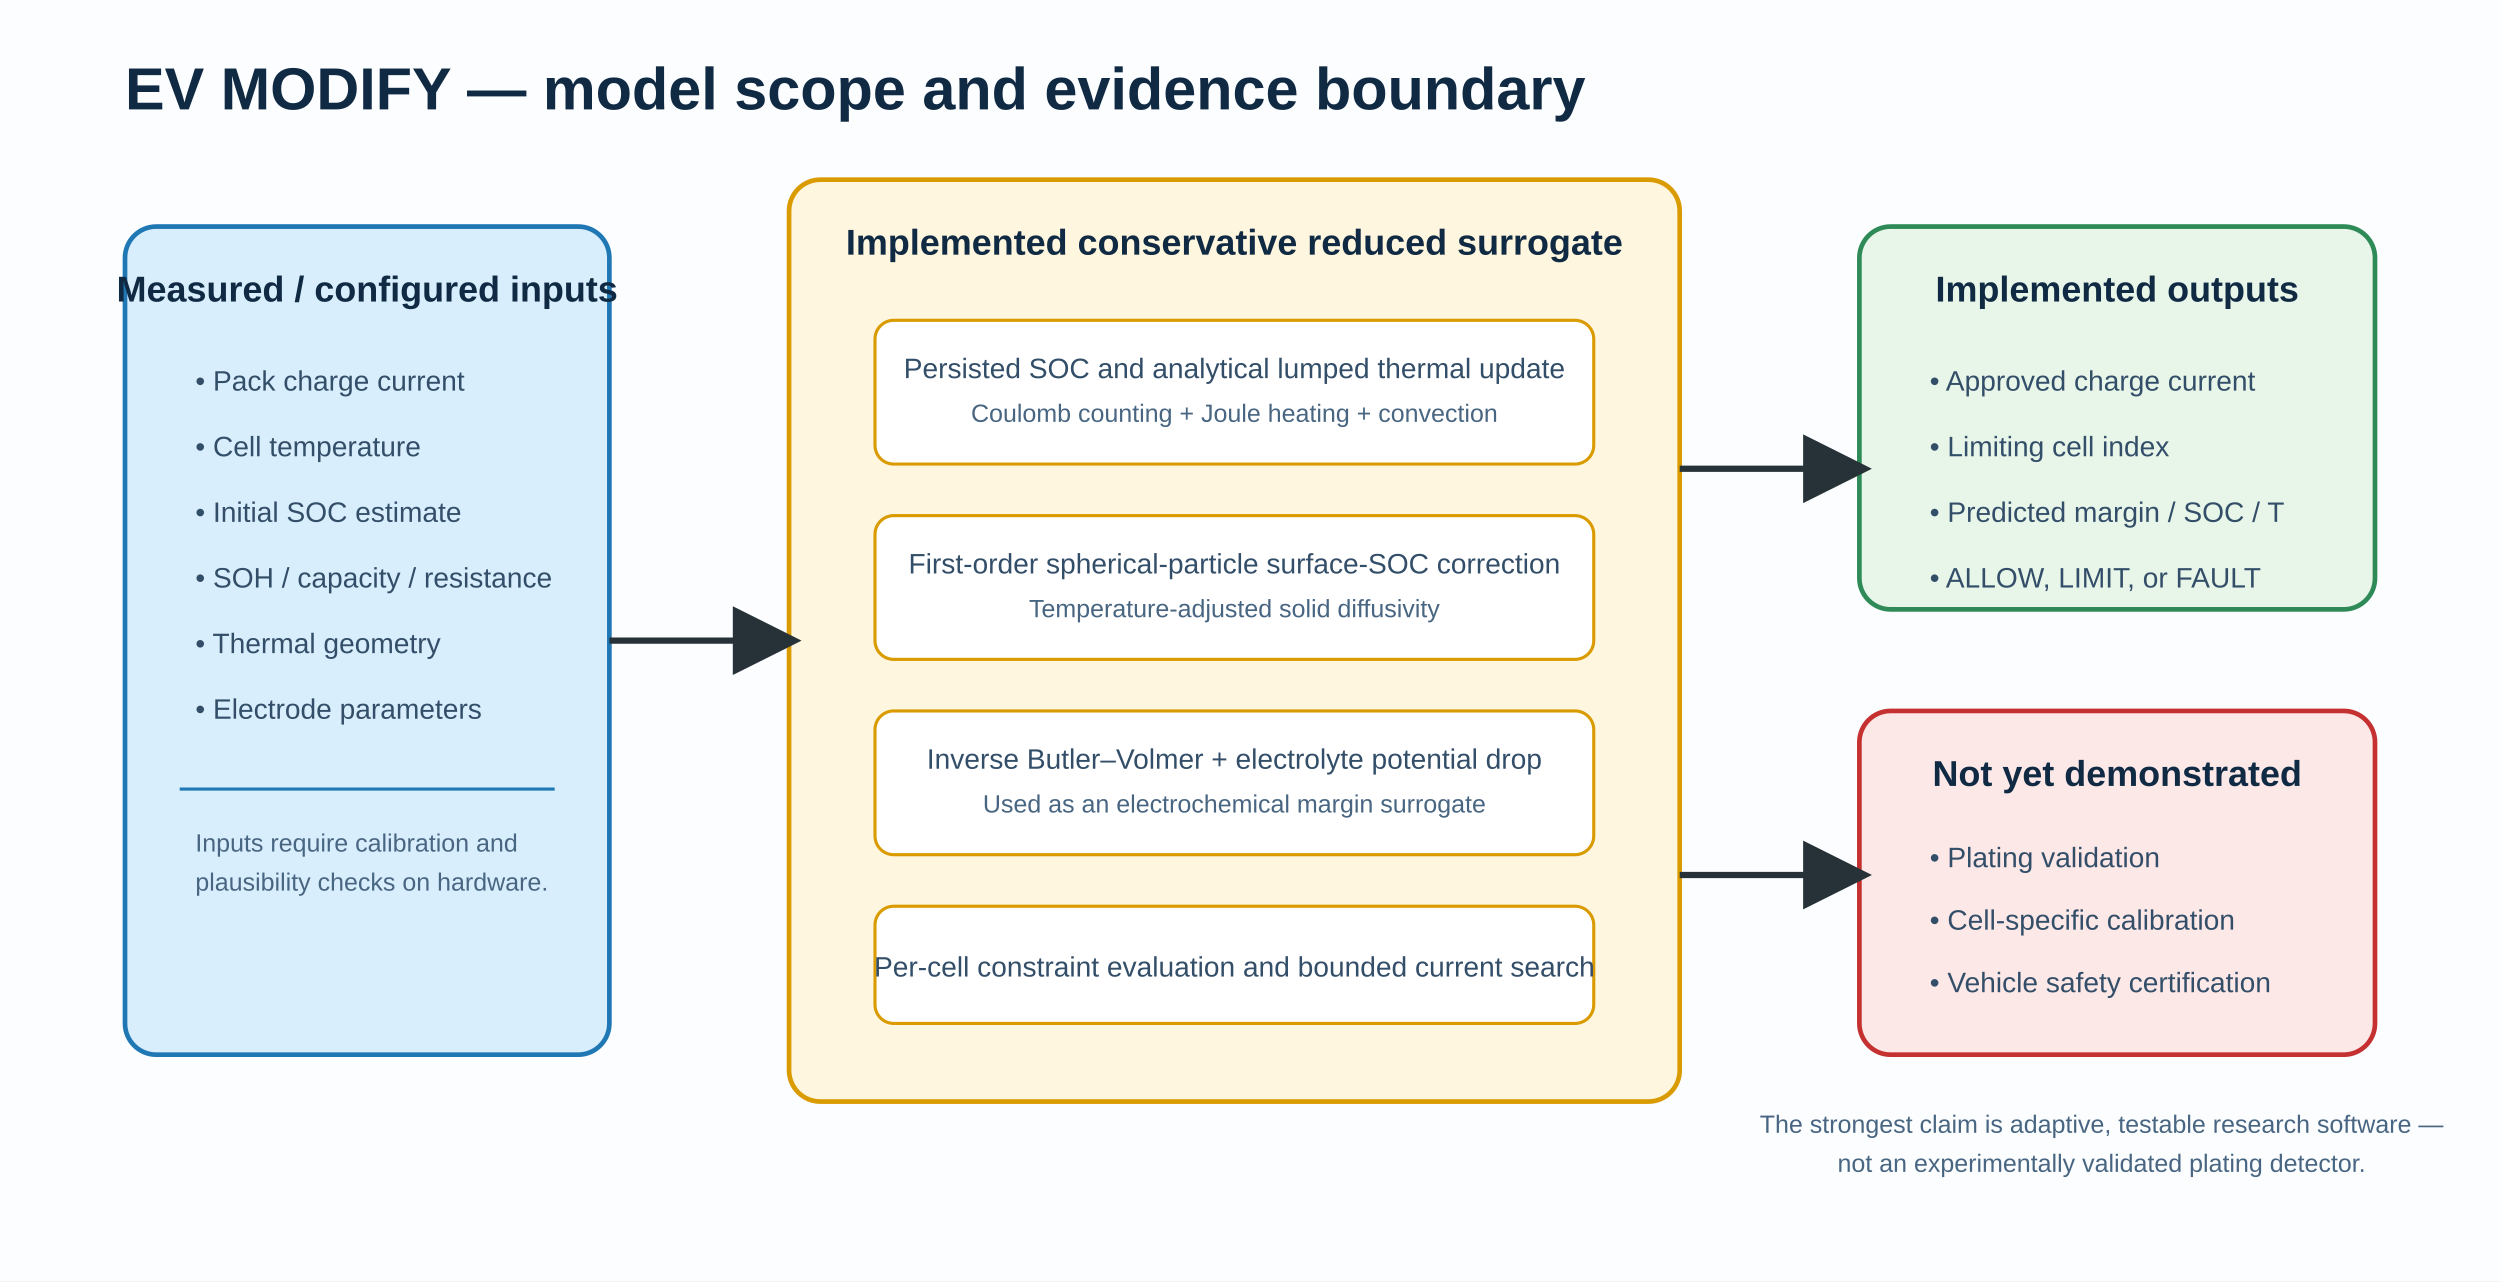
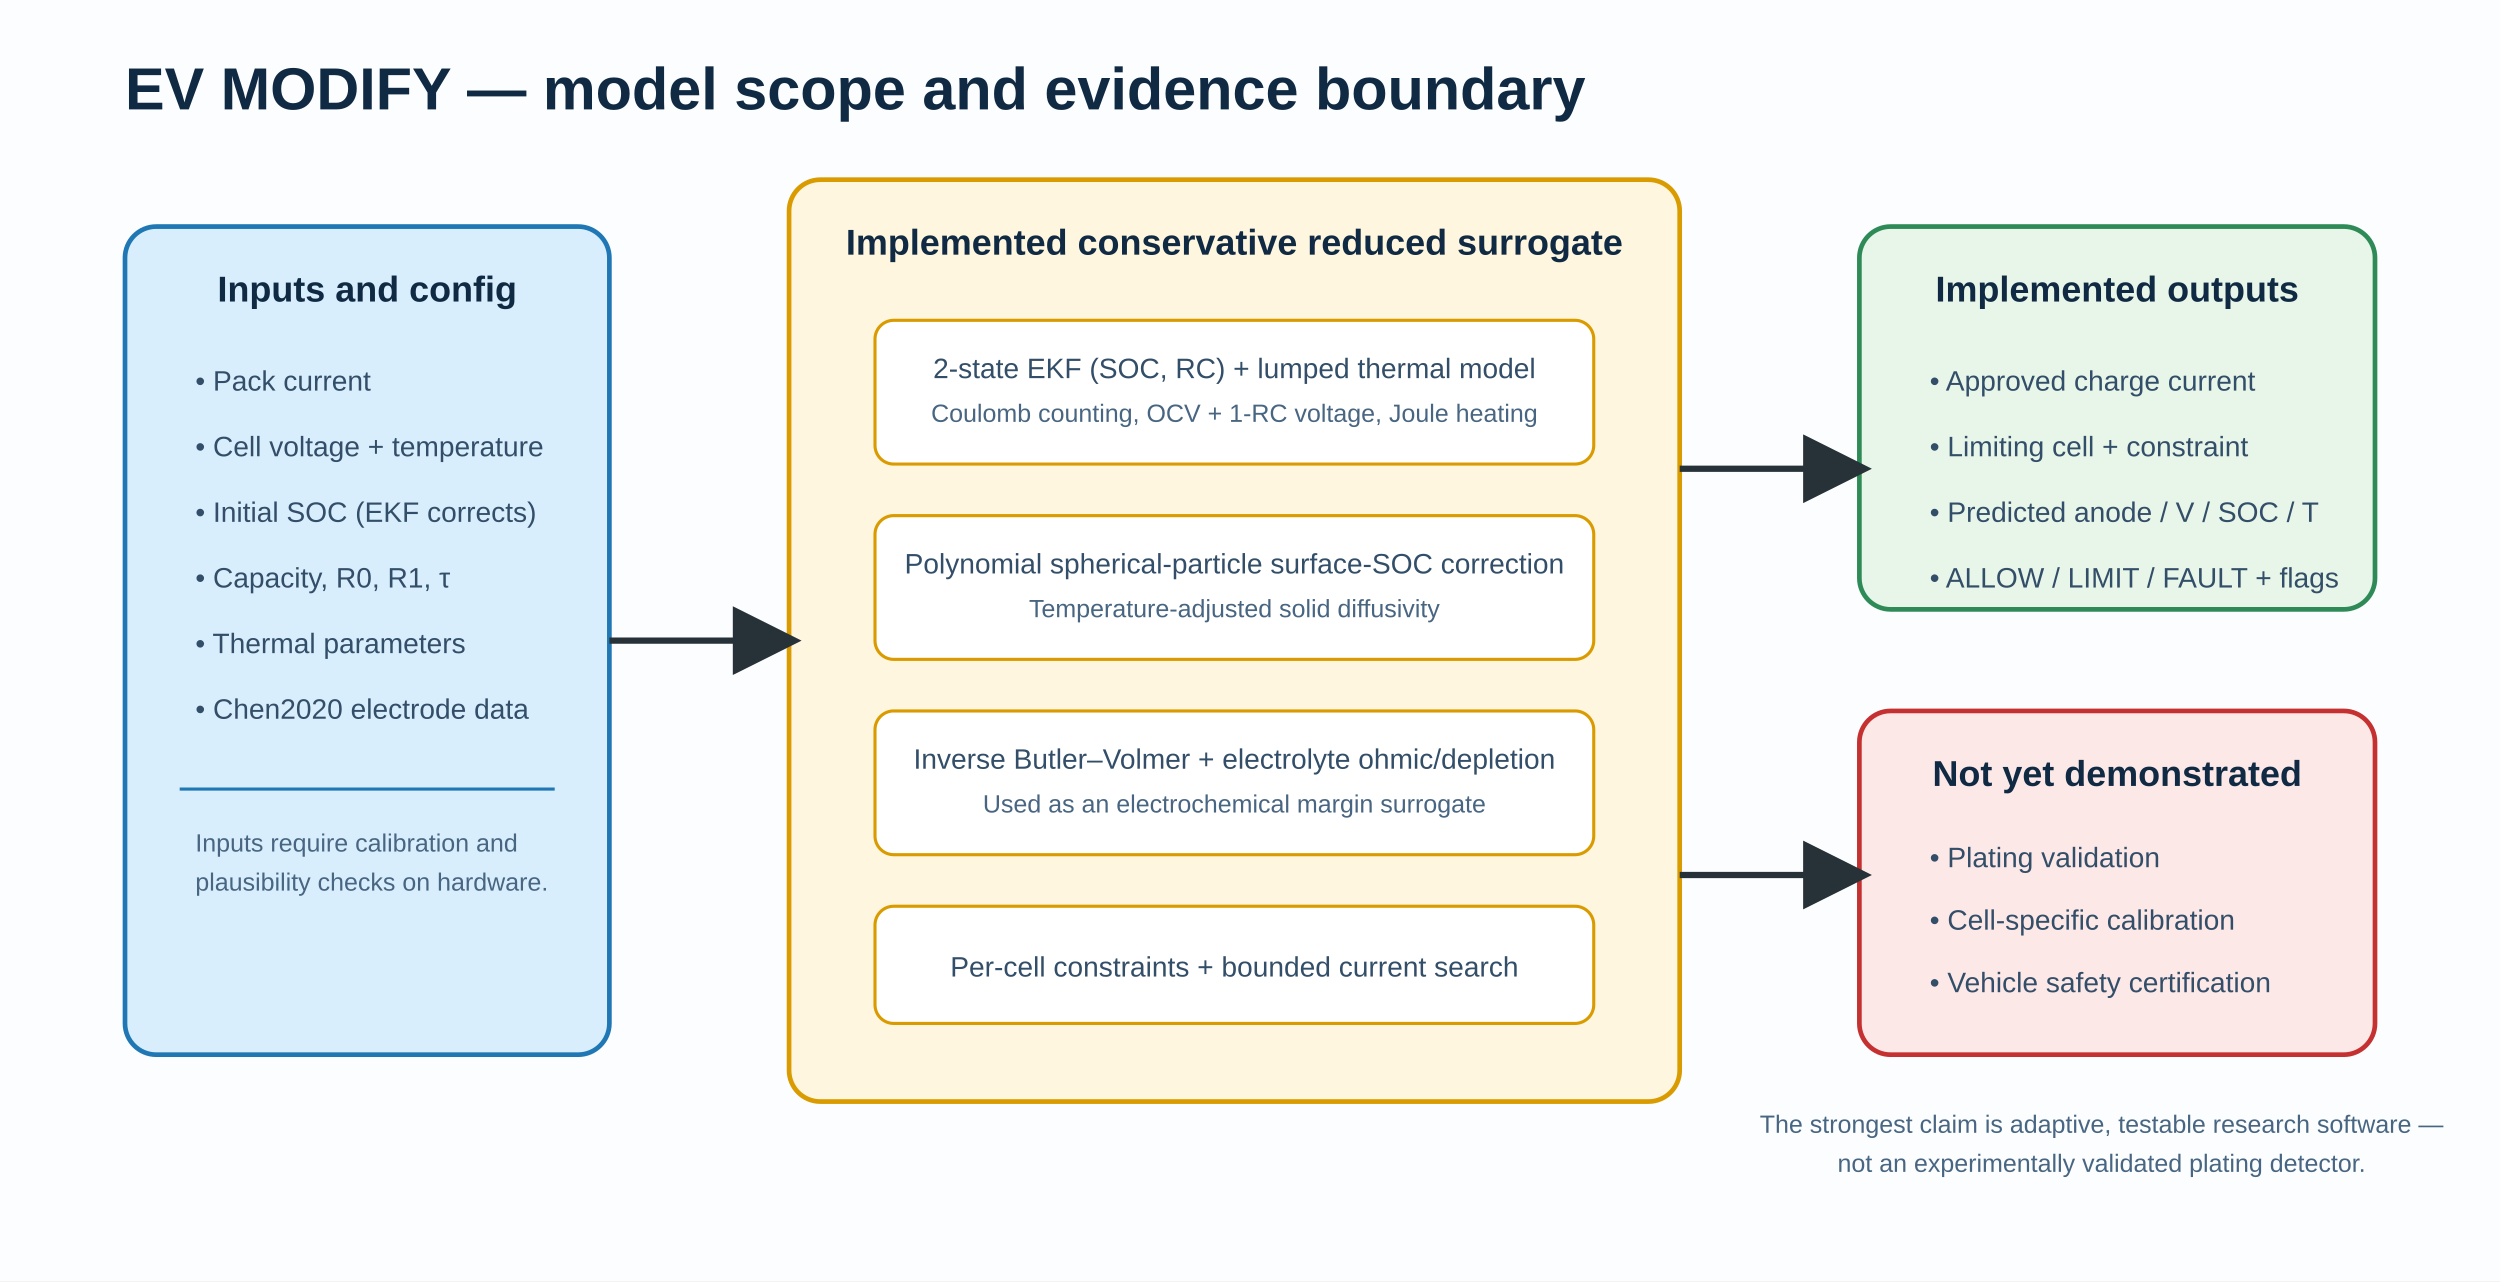
<svg xmlns="http://www.w3.org/2000/svg" width="1600" height="820" viewBox="0 0 1600 820" role="img" aria-labelledby="title description">
  <defs>
    <marker id="arrow" markerWidth="11" markerHeight="11" refX="9" refY="5.5" orient="auto">
      <path d="M0,0 L11,5.5 L0,11 Z" fill="#263238" />
    </marker>
    <style>
      .title { font: 700 38px Arial, sans-serif; fill: #102a43; }
      .heading { font: 700 23px Arial, sans-serif; fill: #102a43; }
      .text { font: 18px Arial, sans-serif; fill: #334e68; }
      .caption { font: 16px Arial, sans-serif; fill: #486581; }
      .arrow { stroke: #263238; stroke-width: 4; fill: none; marker-end: url(#arrow); }
    </style>
  </defs>
  <rect width="1600" height="820" fill="#fbfdff" />
  <text x="80" y="70" class="title">EV MODIFY — model scope and evidence boundary</text>
  <rect x="80" y="145" width="310" height="530" rx="20" fill="#d9eefc" stroke="#1f77b4" stroke-width="3" />
-   <text x="235" y="193" text-anchor="middle" class="heading">Measured / configured inputs</text>
-   <text x="125" y="250" class="text">• Pack charge current</text>
-   <text x="125" y="292" class="text">• Cell temperature</text>
-   <text x="125" y="334" class="text">• Initial SOC estimate</text>
-   <text x="125" y="376" class="text">• SOH / capacity / resistance</text>
-   <text x="125" y="418" class="text">• Thermal geometry</text>
-   <text x="125" y="460" class="text">• Electrode parameters</text>
+   <text x="235" y="193" text-anchor="middle" class="heading">Inputs and config</text>
+   <text x="125" y="250" class="text">• Pack current</text>
+   <text x="125" y="292" class="text">• Cell voltage + temperature</text>
+   <text x="125" y="334" class="text">• Initial SOC (EKF corrects)</text>
+   <text x="125" y="376" class="text">• Capacity, R0, R1, τ</text>
+   <text x="125" y="418" class="text">• Thermal parameters</text>
+   <text x="125" y="460" class="text">• Chen2020 electrode data</text>
  <line x1="115" y1="505" x2="355" y2="505" stroke="#1f77b4" stroke-width="2" />
  <text x="125" y="545" class="caption">Inputs require calibration and</text>
  <text x="125" y="570" class="caption">plausibility checks on hardware.</text>
  <rect x="505" y="115" width="570" height="590" rx="20" fill="#fff6df" stroke="#d99b00" stroke-width="3" />
  <text x="790" y="163" text-anchor="middle" class="heading">Implemented conservative reduced surrogate</text>
  <rect x="560" y="205" width="460" height="92" rx="12" fill="#fff" stroke="#d99b00" stroke-width="2" />
-   <text x="790" y="242" text-anchor="middle" class="text">Persisted SOC and analytical lumped thermal update</text>
-   <text x="790" y="270" text-anchor="middle" class="caption">Coulomb counting + Joule heating + convection</text>
+   <text x="790" y="242" text-anchor="middle" class="text">2-state EKF (SOC, RC) + lumped thermal model</text>
+   <text x="790" y="270" text-anchor="middle" class="caption">Coulomb counting, OCV + 1-RC voltage, Joule heating</text>
  <rect x="560" y="330" width="460" height="92" rx="12" fill="#fff" stroke="#d99b00" stroke-width="2" />
-   <text x="790" y="367" text-anchor="middle" class="text">First-order spherical-particle surface-SOC correction</text>
+   <text x="790" y="367" text-anchor="middle" class="text">Polynomial spherical-particle surface-SOC correction</text>
  <text x="790" y="395" text-anchor="middle" class="caption">Temperature-adjusted solid diffusivity</text>
  <rect x="560" y="455" width="460" height="92" rx="12" fill="#fff" stroke="#d99b00" stroke-width="2" />
-   <text x="790" y="492" text-anchor="middle" class="text">Inverse Butler–Volmer + electrolyte potential drop</text>
+   <text x="790" y="492" text-anchor="middle" class="text">Inverse Butler–Volmer + electrolyte ohmic/depletion</text>
  <text x="790" y="520" text-anchor="middle" class="caption">Used as an electrochemical margin surrogate</text>
  <rect x="560" y="580" width="460" height="75" rx="12" fill="#fff" stroke="#d99b00" stroke-width="2" />
-   <text x="790" y="625" text-anchor="middle" class="text">Per-cell constraint evaluation and bounded current search</text>
+   <text x="790" y="625" text-anchor="middle" class="text">Per-cell constraints + bounded current search</text>
  <rect x="1190" y="145" width="330" height="245" rx="20" fill="#e8f5e9" stroke="#2e8b57" stroke-width="3" />
  <text x="1355" y="193" text-anchor="middle" class="heading">Implemented outputs</text>
  <text x="1235" y="250" class="text">• Approved charge current</text>
-   <text x="1235" y="292" class="text">• Limiting cell index</text>
-   <text x="1235" y="334" class="text">• Predicted margin / SOC / T</text>
-   <text x="1235" y="376" class="text">• ALLOW, LIMIT, or FAULT</text>
+   <text x="1235" y="292" class="text">• Limiting cell + constraint</text>
+   <text x="1235" y="334" class="text">• Predicted anode / V / SOC / T</text>
+   <text x="1235" y="376" class="text">• ALLOW / LIMIT / FAULT + flags</text>
  <rect x="1190" y="455" width="330" height="220" rx="20" fill="#fde8e8" stroke="#c53030" stroke-width="3" />
  <text x="1355" y="503" text-anchor="middle" class="heading">Not yet demonstrated</text>
  <text x="1235" y="555" class="text">• Plating validation</text>
  <text x="1235" y="595" class="text">• Cell-specific calibration</text>
  <text x="1235" y="635" class="text">• Vehicle safety certification</text>
  <path d="M390 410 H505" class="arrow" />
  <path d="M1075 300 H1190" class="arrow" />
  <path d="M1075 560 H1190" class="arrow" />
  <text x="1345" y="725" text-anchor="middle" class="caption">The strongest claim is adaptive, testable research software —</text>
  <text x="1345" y="750" text-anchor="middle" class="caption">not an experimentally validated plating detector.</text>
</svg>
